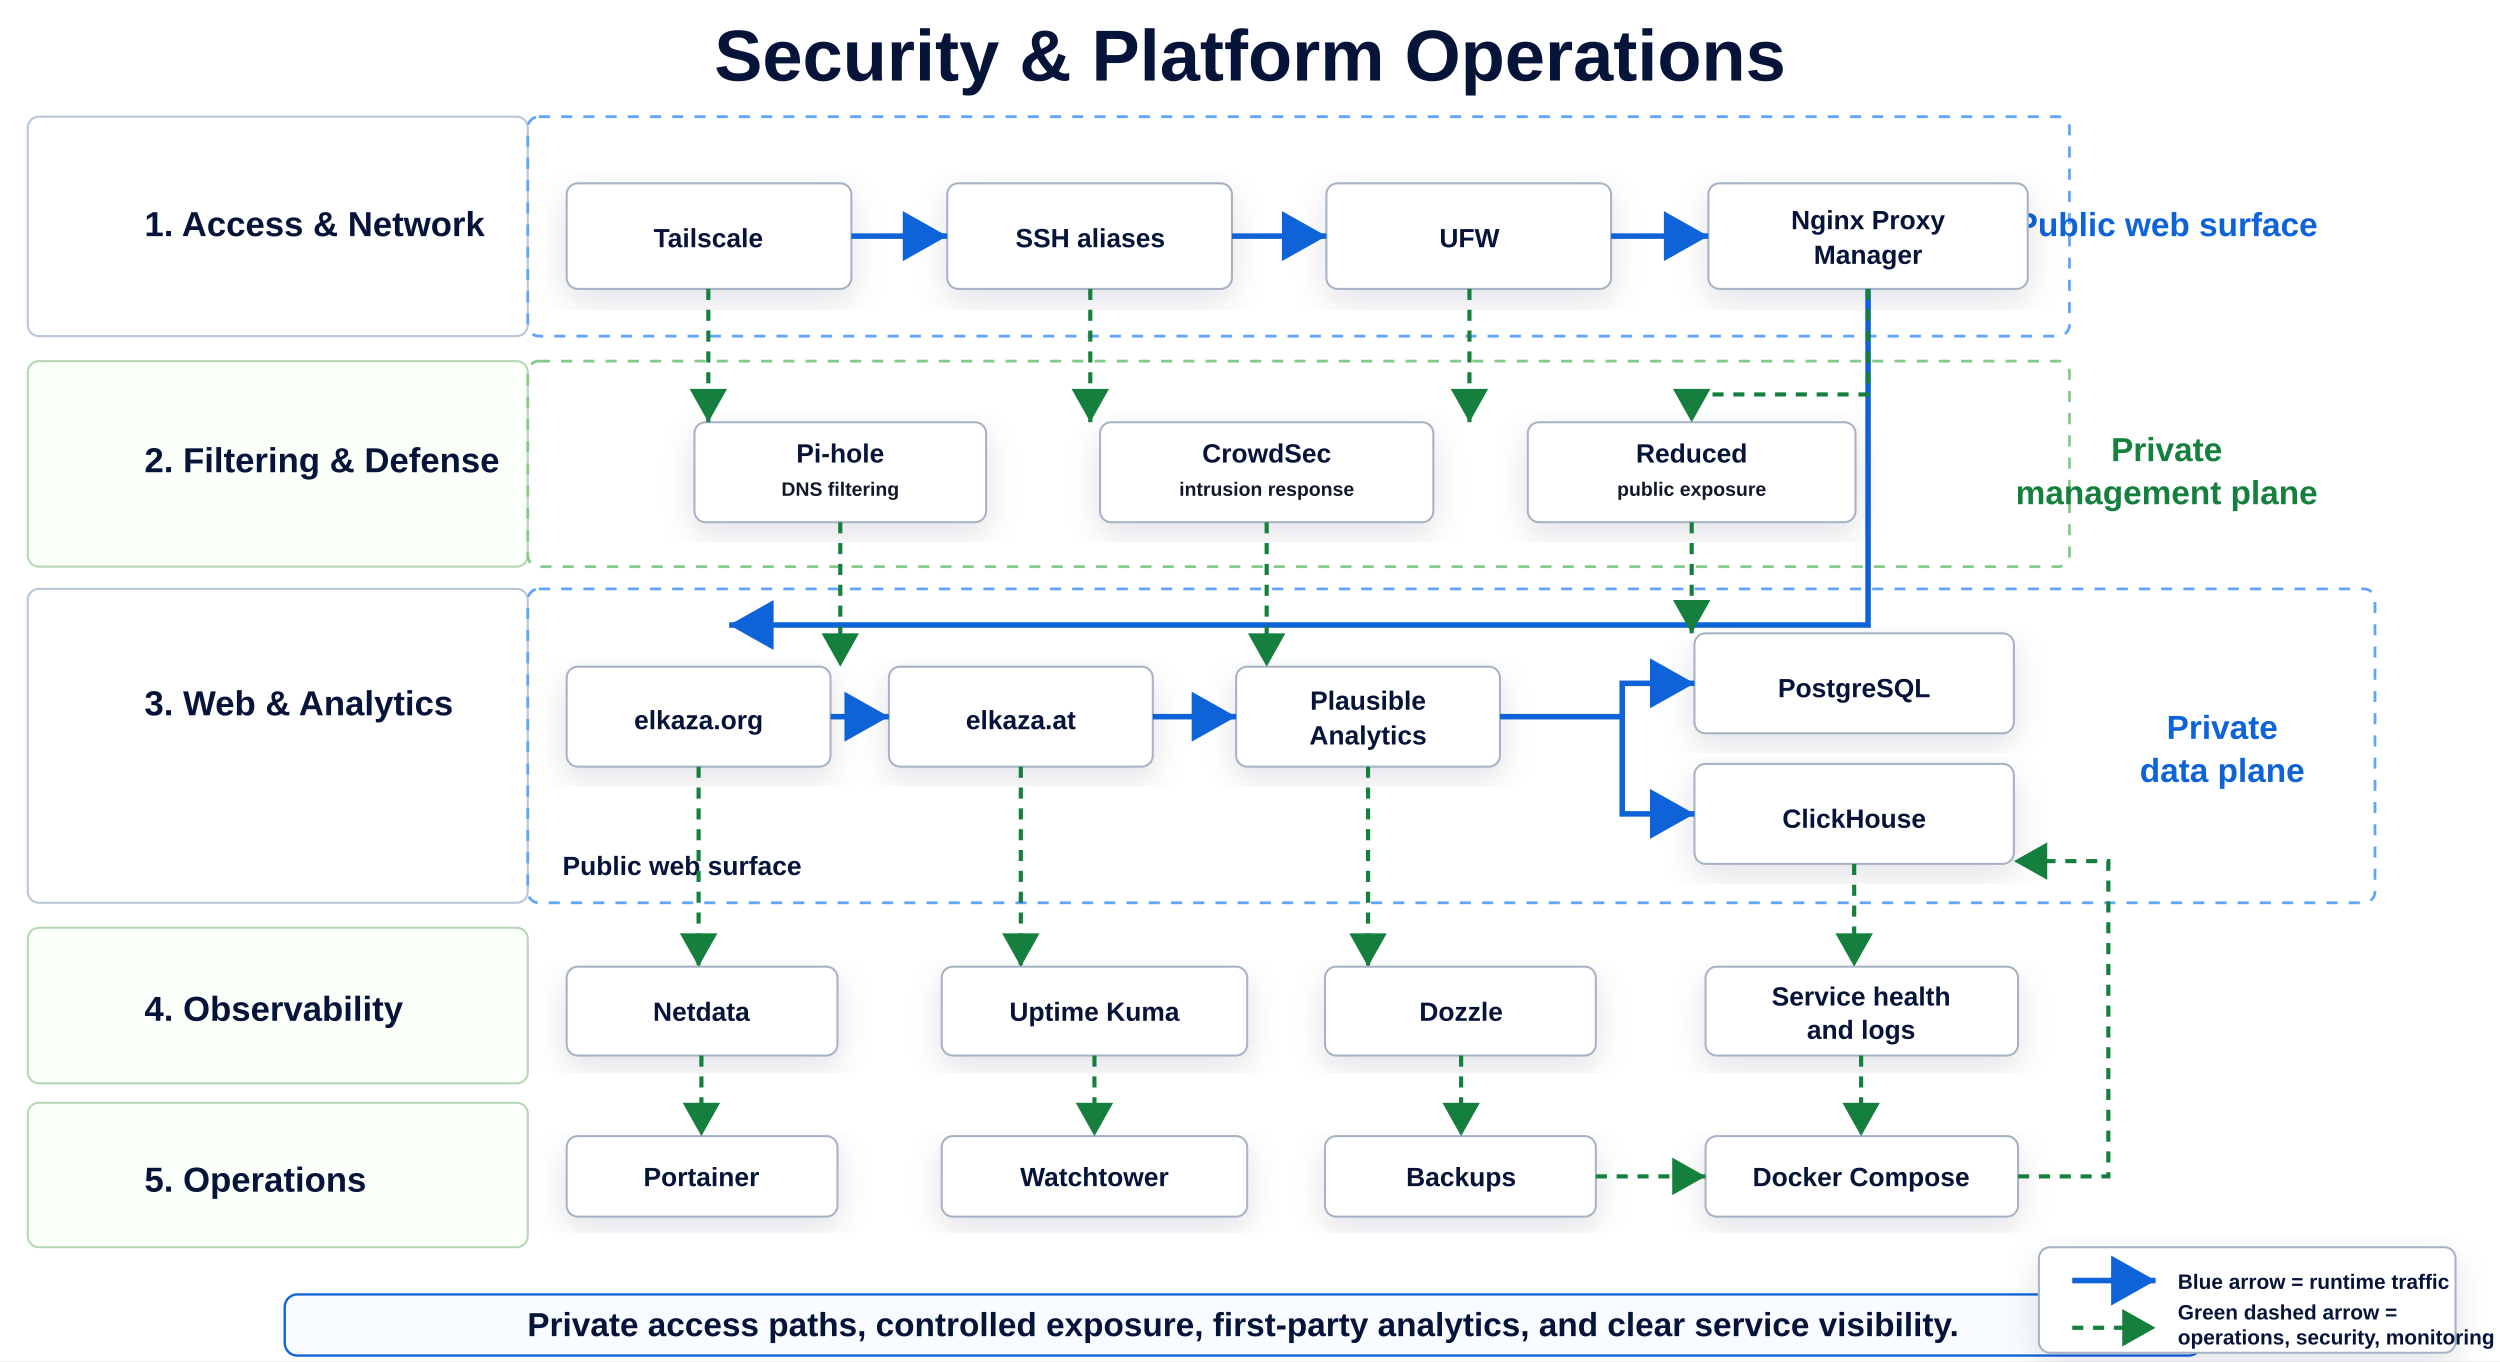
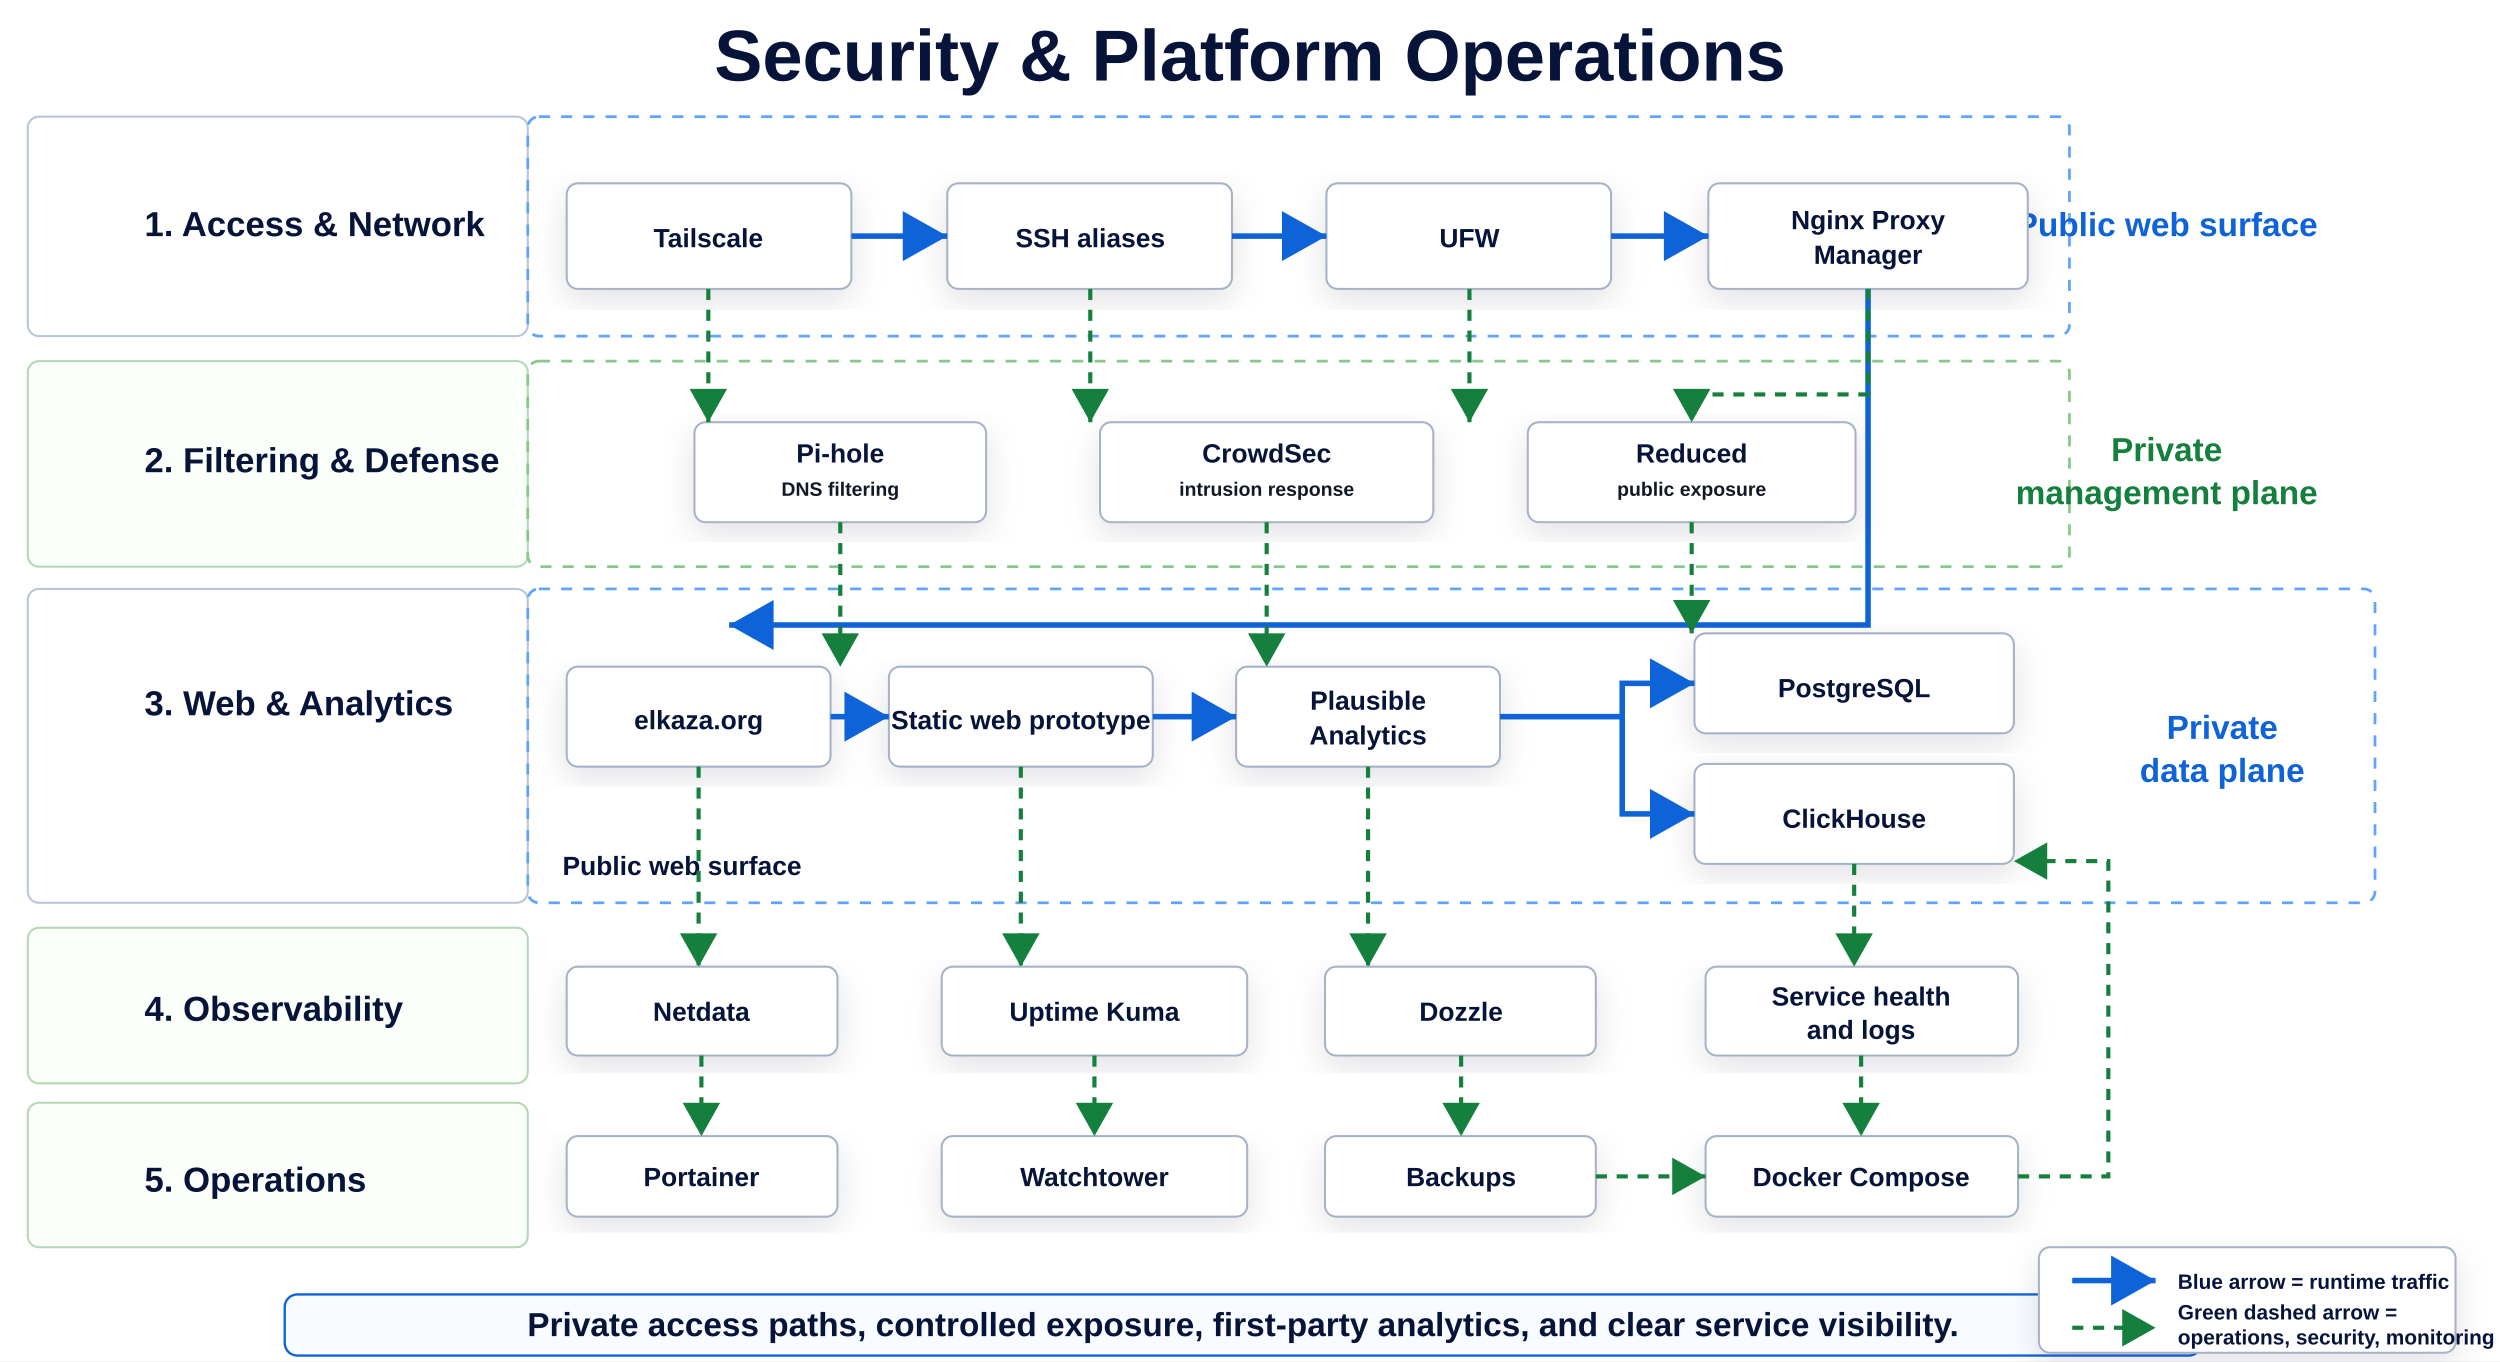
<svg xmlns="http://www.w3.org/2000/svg" viewBox="0 0 1800 980" role="img" aria-labelledby="title desc">
  <defs>
    <marker id="arrow-blue" markerWidth="11" markerHeight="11" refX="9" refY="5.5" orient="auto" markerUnits="strokeWidth">
      <path d="M1 1 L9 5.5 L1 10 Z" fill="#0f63d8" />
    </marker>
    <marker id="arrow-green" markerWidth="11" markerHeight="11" refX="9" refY="5.5" orient="auto" markerUnits="strokeWidth">
      <path d="M1 1 L9 5.5 L1 10 Z" fill="#15803d" />
    </marker>
    <filter id="shadow" x="-20%" y="-20%" width="140%" height="140%">
      <feDropShadow dx="0" dy="8" stdDeviation="12" flood-color="#0f172a" flood-opacity="0.12" />
    </filter>
    <style>
      .page{fill:#fff}.title{font:800 52px Arial,sans-serif;fill:#07143a}.row{fill:#fff;stroke:#b8c6d8;stroke-width:1.5}.rowGreen{fill:#fbfff9;stroke:#b6d7b6;stroke-width:1.5}.trust{fill:none;stroke:#60a5fa;stroke-width:2;stroke-dasharray:8 8}.trustGreen{fill:none;stroke:#86c98d;stroke-width:2;stroke-dasharray:8 8}.label{font:800 25px Arial,sans-serif;fill:#07143a}.card{fill:#fff;stroke:#a7b3c4;stroke-width:1.5;filter:url(#shadow)}.sub{font:800 19px Arial,sans-serif;fill:#07143a}.small{font:700 14px Arial,sans-serif;fill:#111827}.blue{fill:none;stroke:#0f63d8;stroke-width:4;marker-end:url(#arrow-blue)}.green{fill:none;stroke:#15803d;stroke-width:3;stroke-dasharray:8 7;marker-end:url(#arrow-green)}.legend{font:700 15px Arial,sans-serif;fill:#07143a}.boundary{font:800 24px Arial,sans-serif}.outcome{font:800 24px Arial,sans-serif;fill:#07143a}
    </style>
  </defs>
  <rect class="page" width="1800" height="980" />
  <text x="900" y="58" text-anchor="middle" class="title">Security &amp; Platform Operations</text>
  <rect x="20" y="84" width="360" height="158" rx="8" class="row" />
  <text x="104" y="170" class="label">1. Access &amp; Network</text>
  <rect x="20" y="260" width="360" height="148" rx="8" class="rowGreen" />
  <text x="104" y="340" class="label">2. Filtering &amp; Defense</text>
  <rect x="20" y="424" width="360" height="226" rx="8" class="row" />
  <text x="104" y="515" class="label">3. Web &amp; Analytics</text>
  <rect x="20" y="668" width="360" height="112" rx="8" class="rowGreen" />
  <text x="104" y="735" class="label">4. Observability</text>
  <rect x="20" y="794" width="360" height="104" rx="8" class="rowGreen" />
  <text x="104" y="858" class="label">5. Operations</text>
  <rect x="380" y="84" width="1110" height="158" rx="8" class="trust" />
  <text x="1560" y="170" text-anchor="middle" class="boundary" fill="#0f63d8">Public web surface</text>
  <rect x="380" y="260" width="1110" height="148" rx="8" class="trustGreen" />
  <text x="1560" y="332" text-anchor="middle" class="boundary" fill="#15803d">Private</text>
  <text x="1560" y="363" text-anchor="middle" class="boundary" fill="#15803d">management plane</text>
  <rect x="380" y="424" width="1330" height="226" rx="8" class="trust" />
  <text x="1600" y="532" text-anchor="middle" class="boundary" fill="#0f63d8">Private</text>
  <text x="1600" y="563" text-anchor="middle" class="boundary" fill="#0f63d8">data plane</text>
  <rect x="408" y="132" width="205" height="76" rx="8" class="card" />
  <text x="510" y="178" text-anchor="middle" class="sub">Tailscale</text>
  <rect x="682" y="132" width="205" height="76" rx="8" class="card" />
  <text x="785" y="178" text-anchor="middle" class="sub">SSH aliases</text>
  <rect x="955" y="132" width="205" height="76" rx="8" class="card" />
  <text x="1058" y="178" text-anchor="middle" class="sub">UFW</text>
  <rect x="1230" y="132" width="230" height="76" rx="8" class="card" />
  <text x="1345" y="165" text-anchor="middle" class="sub">Nginx Proxy</text>
  <text x="1345" y="190" text-anchor="middle" class="sub">Manager</text>
  <path class="blue" d="M613 170 H682" />
  <path class="blue" d="M887 170 H955" />
  <path class="blue" d="M1160 170 H1230" />
  <path class="blue" d="M1345 208 V450 H525" />
  <rect x="500" y="304" width="210" height="72" rx="8" class="card" />
  <text x="605" y="333" text-anchor="middle" class="sub">Pi-hole</text>
  <text x="605" y="357" text-anchor="middle" class="small">DNS filtering</text>
  <rect x="792" y="304" width="240" height="72" rx="8" class="card" />
  <text x="912" y="333" text-anchor="middle" class="sub">CrowdSec</text>
  <text x="912" y="357" text-anchor="middle" class="small">intrusion response</text>
  <rect x="1100" y="304" width="236" height="72" rx="8" class="card" />
  <text x="1218" y="333" text-anchor="middle" class="sub">Reduced</text>
  <text x="1218" y="357" text-anchor="middle" class="small">public exposure</text>
  <path class="green" d="M510 208 V304" />
  <path class="green" d="M785 208 V304" />
  <path class="green" d="M1058 208 V304" />
  <path class="green" d="M1345 208 V284 H1218 V304" />
  <rect x="408" y="480" width="190" height="72" rx="8" class="card" />
  <text x="503" y="525" text-anchor="middle" class="sub">elkaza.org</text>
  <rect x="640" y="480" width="190" height="72" rx="8" class="card" />
-   <text x="735" y="525" text-anchor="middle" class="sub">elkaza.at</text>
+   <text x="735" y="525" text-anchor="middle" class="sub">Static web prototype</text>
  <rect x="890" y="480" width="190" height="72" rx="8" class="card" />
  <text x="985" y="511" text-anchor="middle" class="sub">Plausible</text>
  <text x="985" y="536" text-anchor="middle" class="sub">Analytics</text>
  <rect x="1220" y="456" width="230" height="72" rx="8" class="card" />
  <text x="1335" y="502" text-anchor="middle" class="sub">PostgreSQL</text>
  <rect x="1220" y="550" width="230" height="72" rx="8" class="card" />
  <text x="1335" y="596" text-anchor="middle" class="sub">ClickHouse</text>
  <text x="405" y="630" class="sub" fill="#0f63d8">Public web surface</text>
  <path class="blue" d="M598 516 H640" />
  <path class="blue" d="M830 516 H890" />
  <path class="blue" d="M1080 516 H1168 V492 H1220" />
  <path class="blue" d="M1168 516 V586 H1220" />
  <path class="green" d="M605 376 V480" />
  <path class="green" d="M912 376 V480" />
  <path class="green" d="M1218 376 V456" />
  <rect x="408" y="696" width="195" height="64" rx="8" class="card" />
  <text x="505" y="735" text-anchor="middle" class="sub">Netdata</text>
  <rect x="678" y="696" width="220" height="64" rx="8" class="card" />
  <text x="788" y="735" text-anchor="middle" class="sub">Uptime Kuma</text>
  <rect x="954" y="696" width="195" height="64" rx="8" class="card" />
  <text x="1052" y="735" text-anchor="middle" class="sub">Dozzle</text>
  <rect x="1228" y="696" width="225" height="64" rx="8" class="card" />
  <text x="1340" y="724" text-anchor="middle" class="sub">Service health</text>
  <text x="1340" y="748" text-anchor="middle" class="sub">and logs</text>
  <rect x="408" y="818" width="195" height="58" rx="8" class="card" />
  <text x="505" y="854" text-anchor="middle" class="sub">Portainer</text>
  <rect x="678" y="818" width="220" height="58" rx="8" class="card" />
  <text x="788" y="854" text-anchor="middle" class="sub">Watchtower</text>
  <rect x="954" y="818" width="195" height="58" rx="8" class="card" />
  <text x="1052" y="854" text-anchor="middle" class="sub">Backups</text>
  <rect x="1228" y="818" width="225" height="58" rx="8" class="card" />
  <text x="1340" y="854" text-anchor="middle" class="sub">Docker Compose</text>
  <path class="green" d="M503 552 V696" />
  <path class="green" d="M735 552 V696" />
  <path class="green" d="M985 552 V696" />
  <path class="green" d="M1335 622 V696" />
  <path class="green" d="M505 760 V818" />
  <path class="green" d="M788 760 V818" />
  <path class="green" d="M1052 760 V818" />
  <path class="green" d="M1340 760 V818" />
  <path class="green" d="M1149 847 H1228" />
  <path class="green" d="M1453 847 H1518 V620 H1450" />
  <rect x="205" y="932" width="1380" height="44" rx="9" fill="#f8fbff" stroke="#0f63d8" stroke-width="1.7" />
  <text x="895" y="962" text-anchor="middle" class="outcome">Private access paths, controlled exposure, first-party analytics, and clear service visibility.</text>
  <rect x="1468" y="898" width="300" height="76" rx="8" class="card" />
  <path class="blue" d="M1492 922 H1552" />
  <text x="1568" y="928" class="legend">Blue arrow = runtime traffic</text>
  <path class="green" d="M1492 956 H1552" />
  <text x="1568" y="950" class="legend">Green dashed arrow =</text>
  <text x="1568" y="968" class="legend">operations, security, monitoring</text>
</svg>
